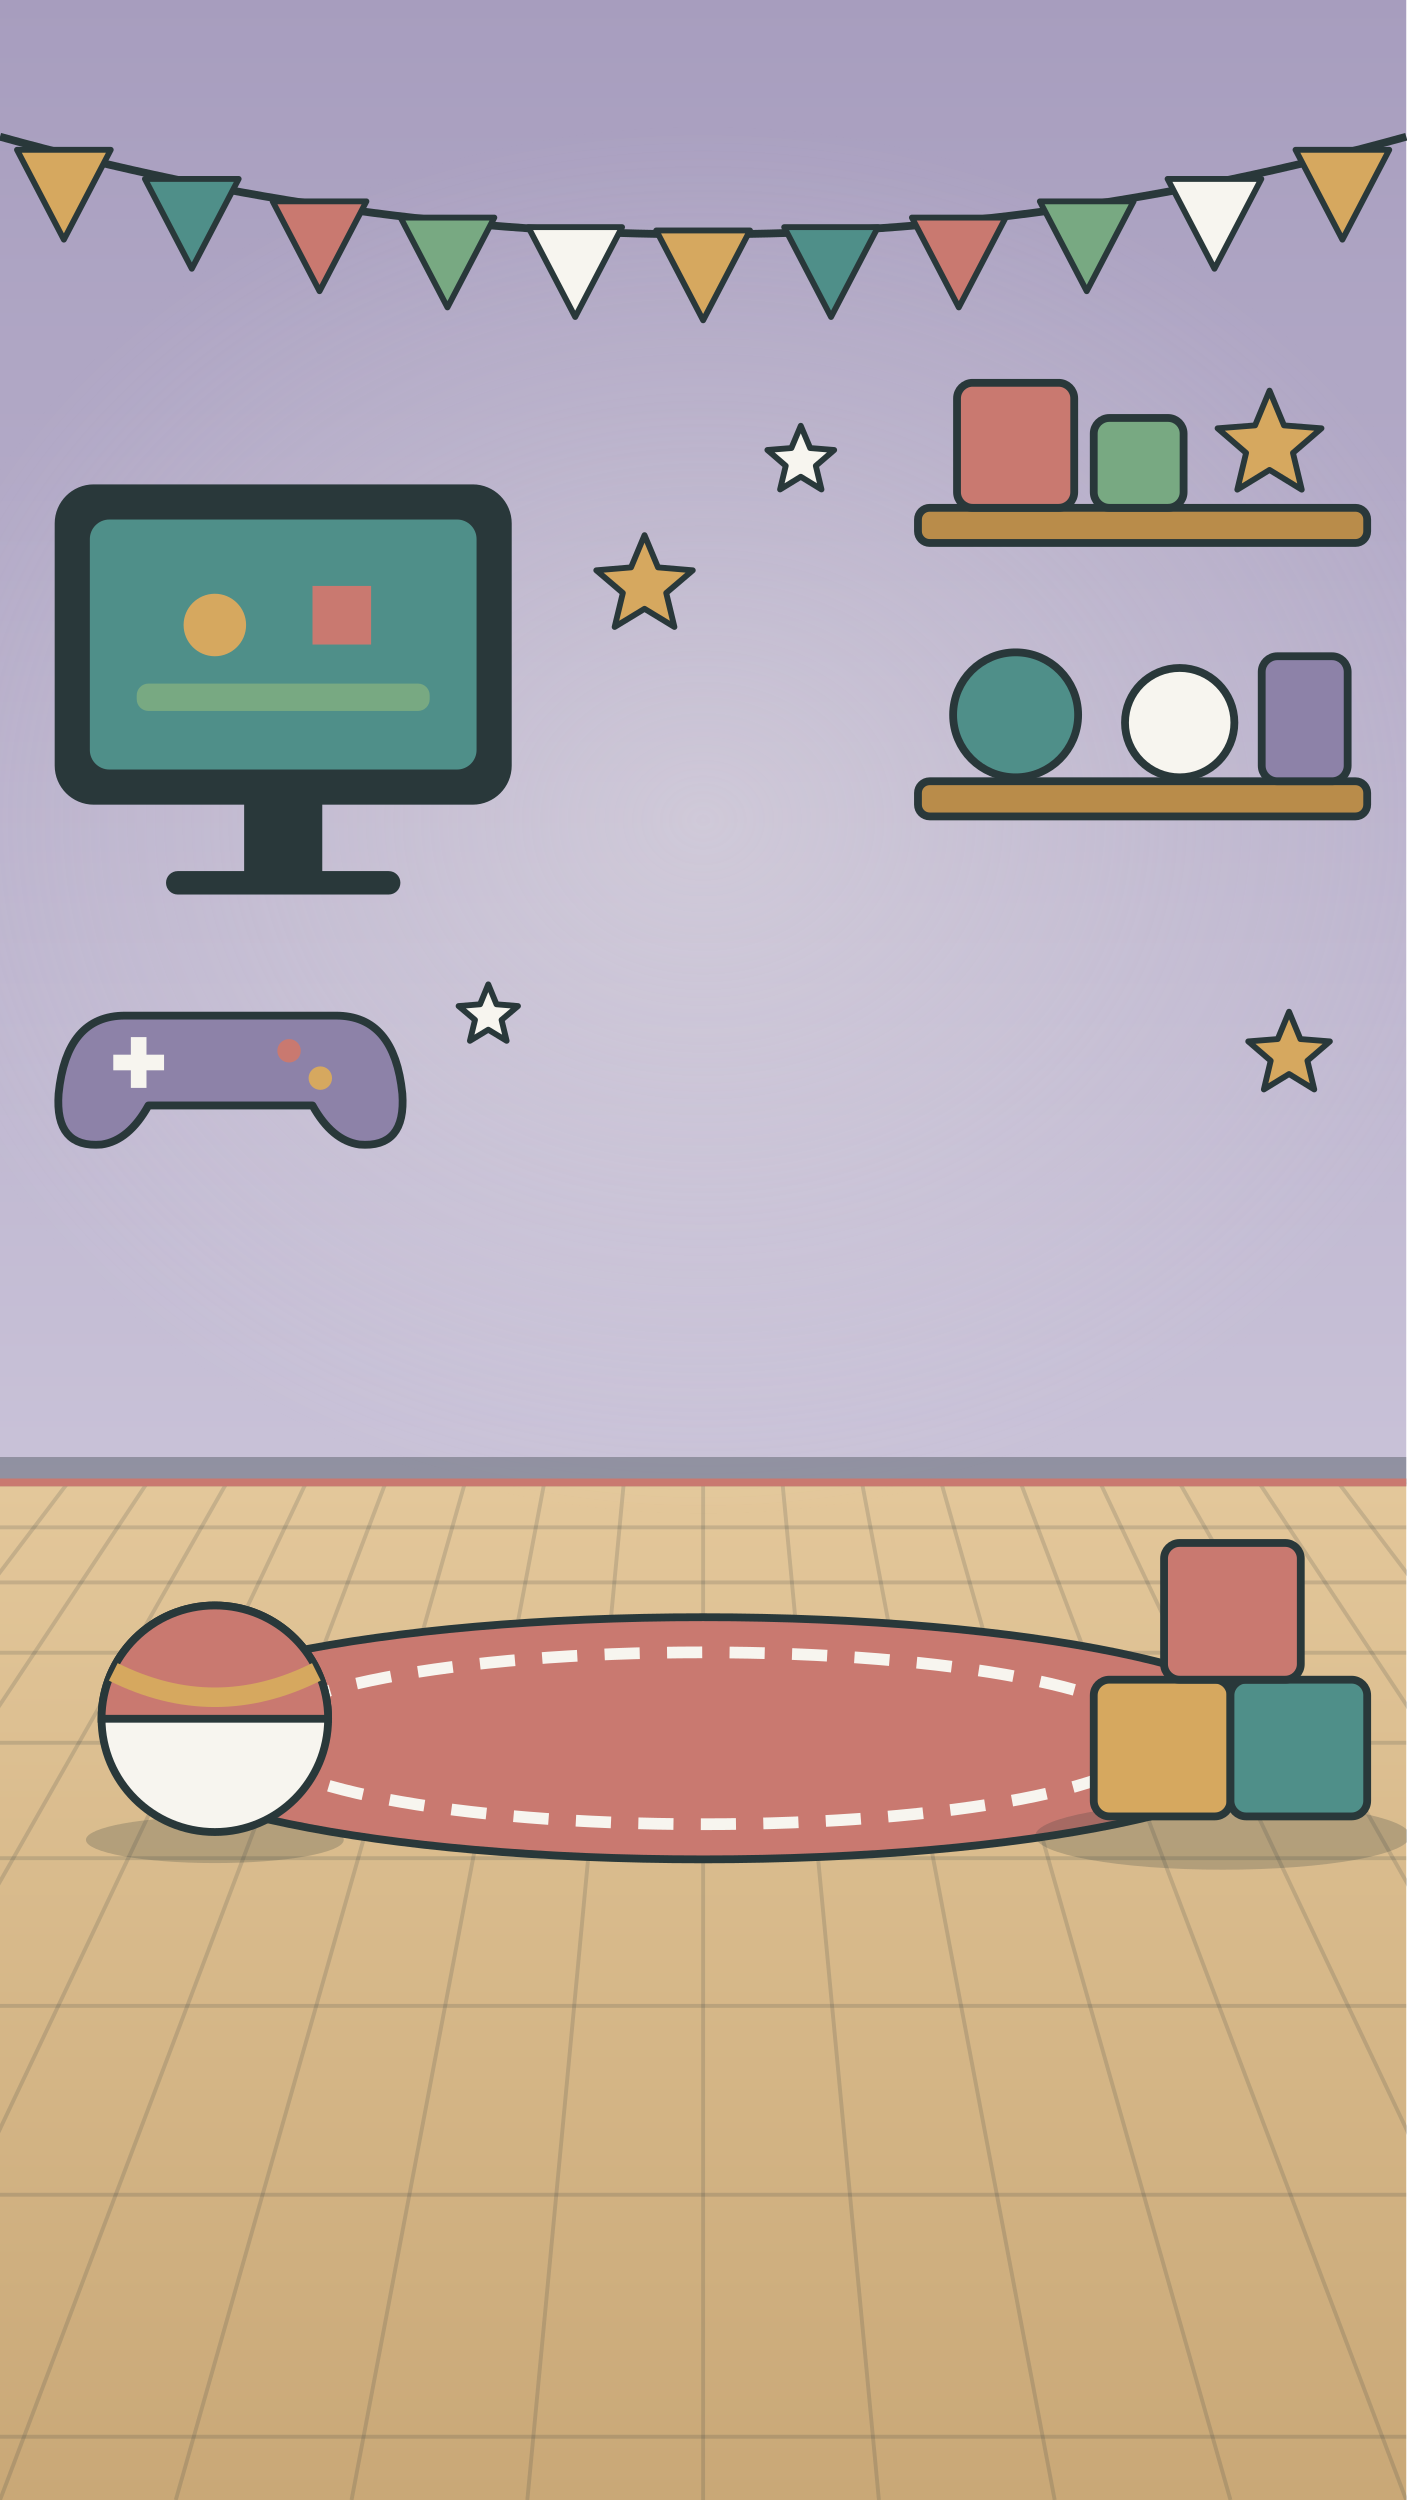
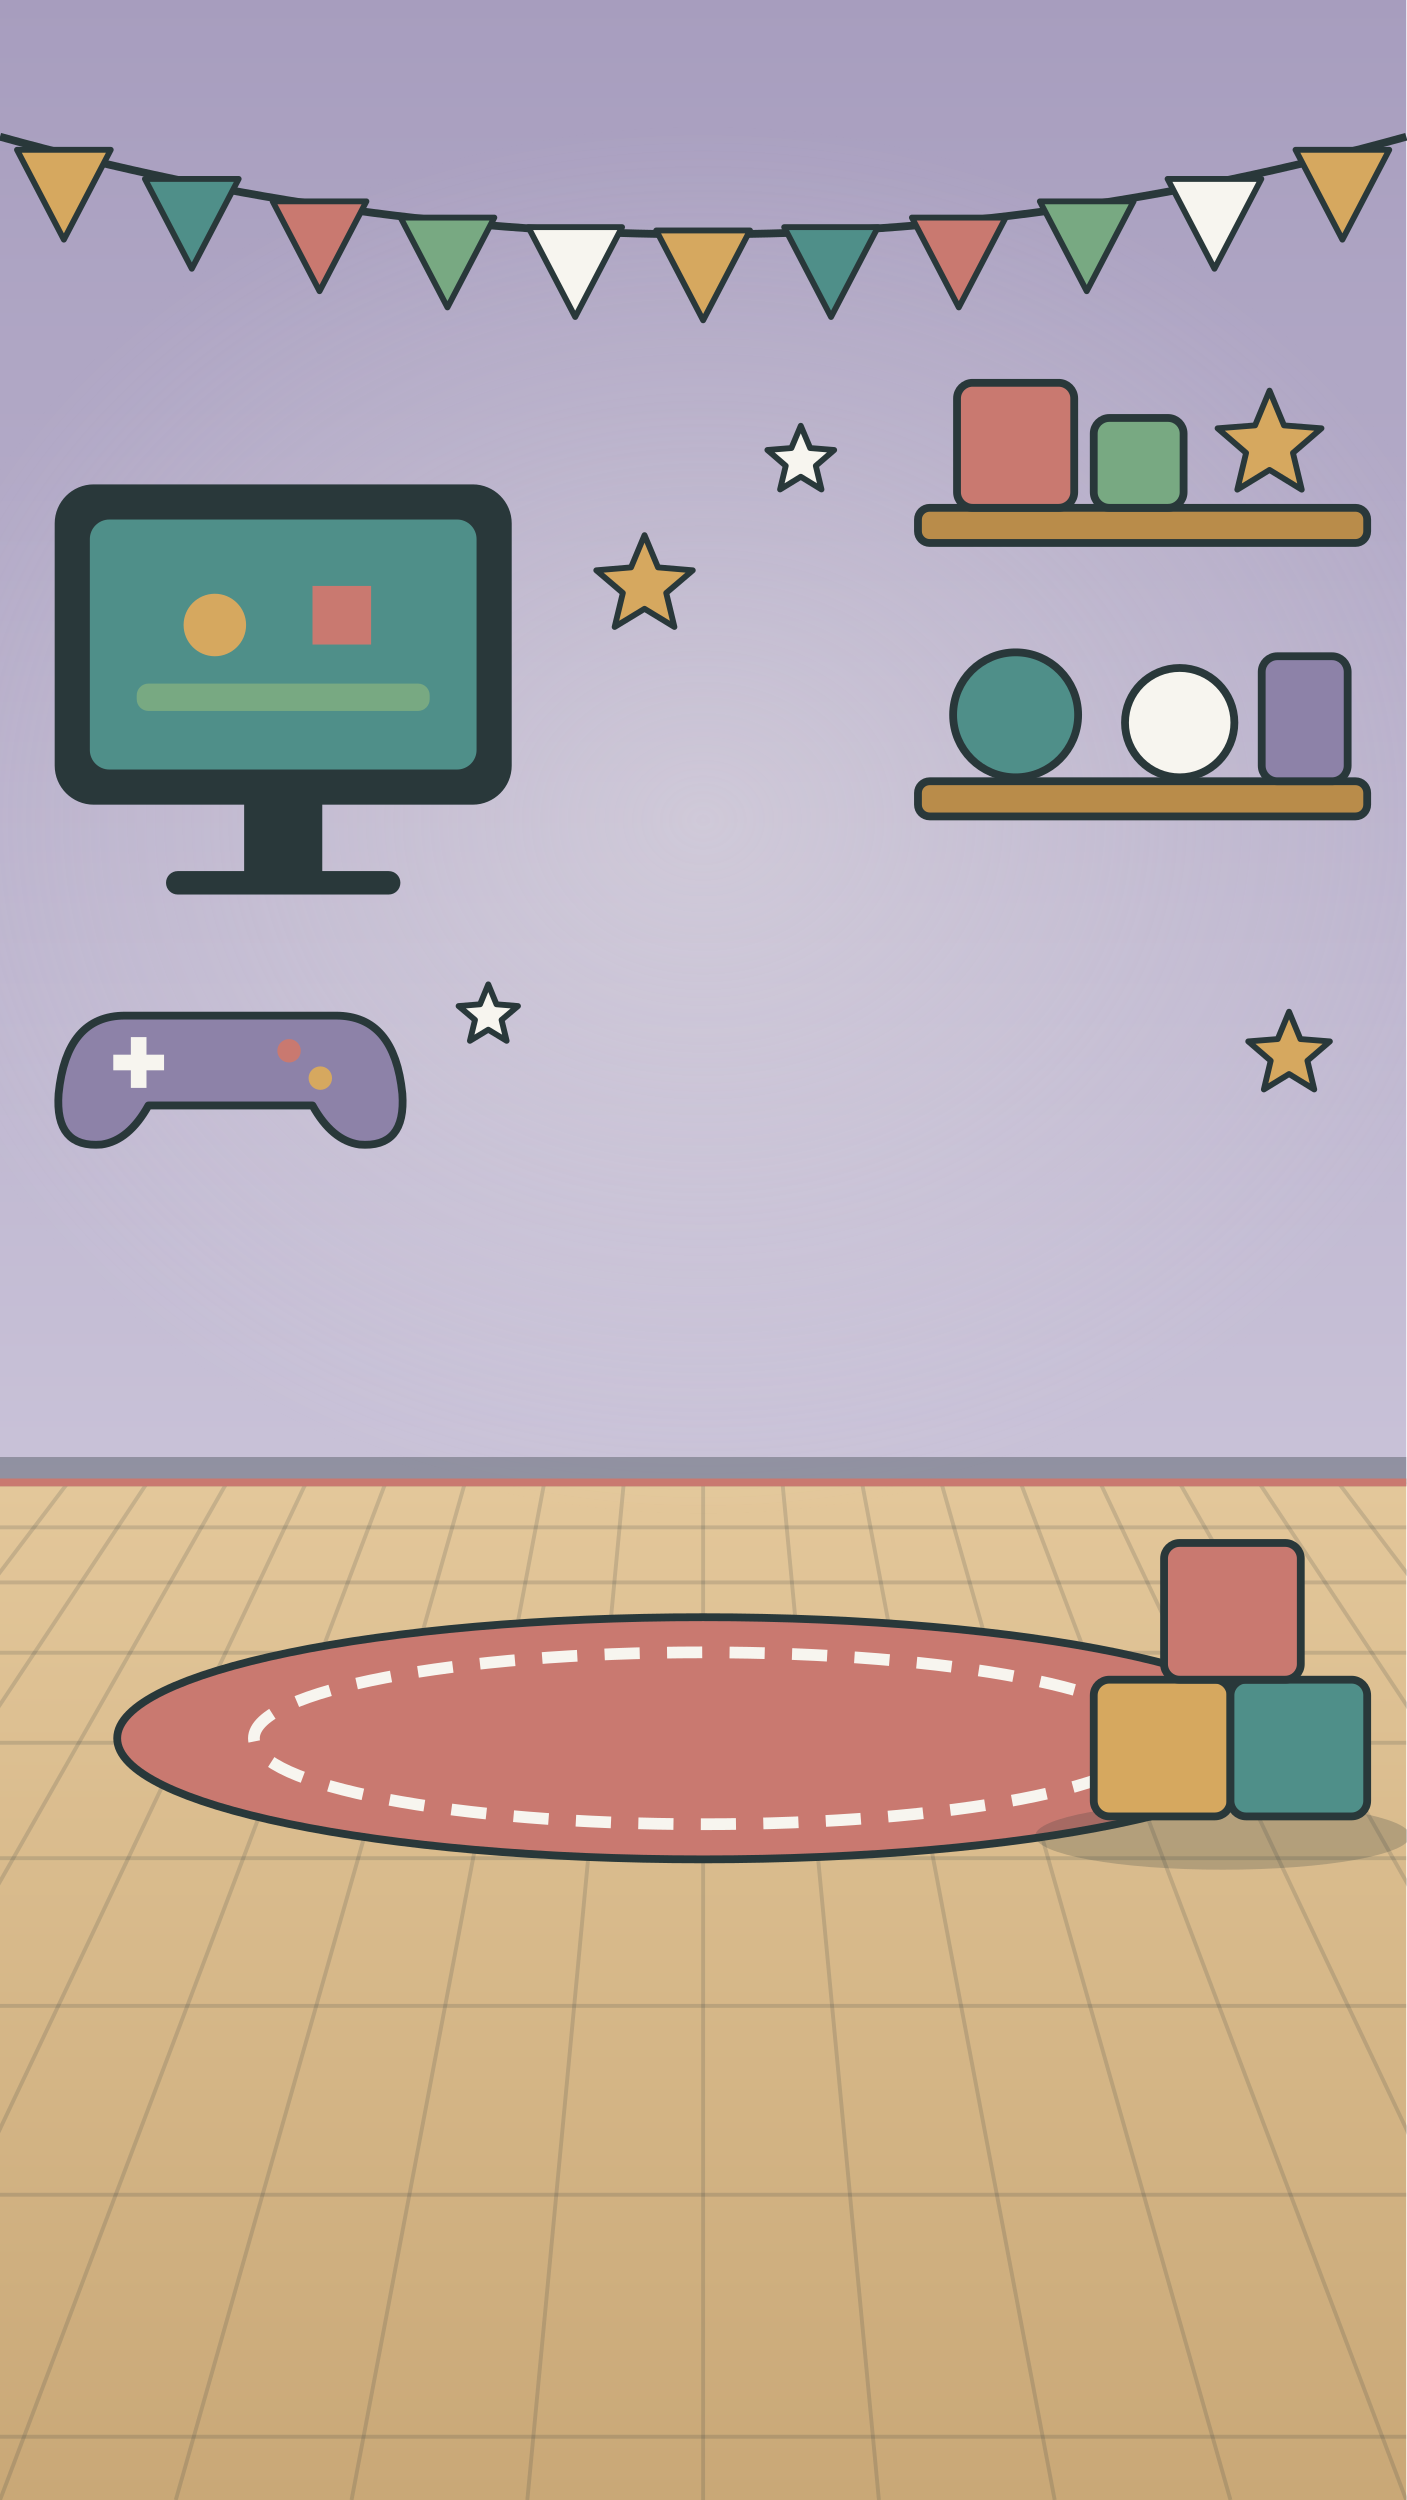
<svg xmlns="http://www.w3.org/2000/svg" width="720" height="1280" viewBox="0 0 720 1280">
  <defs>
    <linearGradient id="wall" x1="0" y1="0" x2="0" y2="1">
      <stop offset="0" stop-color="#A79DBE" />
      <stop offset="1" stop-color="#C9C2D8" />
    </linearGradient>
    <linearGradient id="floor" x1="0" y1="0" x2="0" y2="1">
      <stop offset="0" stop-color="#E3C79A" />
      <stop offset="1" stop-color="#C9A877" />
    </linearGradient>
    <radialGradient id="glow" cx="0.5" cy="0.5" r="0.5">
      <stop offset="0" stop-color="#F7F5EF" stop-opacity="0.35" />
      <stop offset="1" stop-color="#F7F5EF" stop-opacity="0" />
    </radialGradient>
  </defs>
  <rect width="720" height="760" fill="url(#wall)" />
  <rect y="760" width="720" height="520" fill="url(#floor)" />
  <ellipse cx="360" cy="420" rx="420" ry="360" fill="url(#glow)" />
  <line x1="-291.8" y1="760" x2="-1080" y2="1280" stroke="#29383A" stroke-opacity="0.16" stroke-width="2" />
  <line x1="-251.1" y1="760" x2="-990" y2="1280" stroke="#29383A" stroke-opacity="0.16" stroke-width="2" />
  <line x1="-210.3" y1="760" x2="-900" y2="1280" stroke="#29383A" stroke-opacity="0.16" stroke-width="2" />
  <line x1="-169.6" y1="760" x2="-810" y2="1280" stroke="#29383A" stroke-opacity="0.16" stroke-width="2" />
  <line x1="-128.8" y1="760" x2="-720" y2="1280" stroke="#29383A" stroke-opacity="0.16" stroke-width="2" />
  <line x1="-88.1" y1="760" x2="-630" y2="1280" stroke="#29383A" stroke-opacity="0.16" stroke-width="2" />
  <line x1="-47.4" y1="760" x2="-540" y2="1280" stroke="#29383A" stroke-opacity="0.16" stroke-width="2" />
  <line x1="-6.6" y1="760" x2="-450" y2="1280" stroke="#29383A" stroke-opacity="0.16" stroke-width="2" />
  <line x1="34.1" y1="760" x2="-360" y2="1280" stroke="#29383A" stroke-opacity="0.16" stroke-width="2" />
  <line x1="74.8" y1="760" x2="-270" y2="1280" stroke="#29383A" stroke-opacity="0.16" stroke-width="2" />
  <line x1="115.6" y1="760" x2="-180" y2="1280" stroke="#29383A" stroke-opacity="0.16" stroke-width="2" />
  <line x1="156.3" y1="760" x2="-90" y2="1280" stroke="#29383A" stroke-opacity="0.16" stroke-width="2" />
  <line x1="197.1" y1="760" x2="0" y2="1280" stroke="#29383A" stroke-opacity="0.16" stroke-width="2" />
  <line x1="237.8" y1="760" x2="90" y2="1280" stroke="#29383A" stroke-opacity="0.16" stroke-width="2" />
  <line x1="278.5" y1="760" x2="180" y2="1280" stroke="#29383A" stroke-opacity="0.16" stroke-width="2" />
  <line x1="319.3" y1="760" x2="270" y2="1280" stroke="#29383A" stroke-opacity="0.16" stroke-width="2" />
  <line x1="360.0" y1="760" x2="360" y2="1280" stroke="#29383A" stroke-opacity="0.16" stroke-width="2" />
  <line x1="400.7" y1="760" x2="450" y2="1280" stroke="#29383A" stroke-opacity="0.16" stroke-width="2" />
  <line x1="441.5" y1="760" x2="540" y2="1280" stroke="#29383A" stroke-opacity="0.16" stroke-width="2" />
  <line x1="482.2" y1="760" x2="630" y2="1280" stroke="#29383A" stroke-opacity="0.16" stroke-width="2" />
  <line x1="522.9" y1="760" x2="720" y2="1280" stroke="#29383A" stroke-opacity="0.16" stroke-width="2" />
  <line x1="563.7" y1="760" x2="810" y2="1280" stroke="#29383A" stroke-opacity="0.16" stroke-width="2" />
  <line x1="604.4" y1="760" x2="900" y2="1280" stroke="#29383A" stroke-opacity="0.16" stroke-width="2" />
  <line x1="645.2" y1="760" x2="990" y2="1280" stroke="#29383A" stroke-opacity="0.16" stroke-width="2" />
  <line x1="685.9" y1="760" x2="1080" y2="1280" stroke="#29383A" stroke-opacity="0.16" stroke-width="2" />
  <line x1="0" y1="760.0" x2="720" y2="760.0" stroke="#29383A" stroke-opacity="0.16" stroke-width="2" />
  <line x1="0" y1="782.0" x2="720" y2="782.0" stroke="#29383A" stroke-opacity="0.16" stroke-width="2" />
  <line x1="0" y1="810.2" x2="720" y2="810.2" stroke="#29383A" stroke-opacity="0.16" stroke-width="2" />
  <line x1="0" y1="846.2" x2="720" y2="846.2" stroke="#29383A" stroke-opacity="0.16" stroke-width="2" />
  <line x1="0" y1="892.3" x2="720" y2="892.3" stroke="#29383A" stroke-opacity="0.16" stroke-width="2" />
  <line x1="0" y1="951.4" x2="720" y2="951.4" stroke="#29383A" stroke-opacity="0.16" stroke-width="2" />
  <line x1="0" y1="1027.0" x2="720" y2="1027.0" stroke="#29383A" stroke-opacity="0.16" stroke-width="2" />
  <line x1="0" y1="1123.7" x2="720" y2="1123.7" stroke="#29383A" stroke-opacity="0.16" stroke-width="2" />
  <line x1="0" y1="1247.6" x2="720" y2="1247.6" stroke="#29383A" stroke-opacity="0.16" stroke-width="2" />
  <rect y="746" width="720" height="14" fill="#29383A" fill-opacity="0.35" />
  <rect y="757" width="720" height="4" fill="#C97970" />
  <path d="M0 70 Q360 170 720 70" fill="none" stroke="#29383A" stroke-width="4" />
  <polygon points="8.7,76.7 56.7,76.7 32.7,122.7" fill="#D6A85F" stroke="#29383A" stroke-width="3" stroke-linejoin="round" />
  <polygon points="74.2,91.6 122.2,91.6 98.2,137.6" fill="#4F8F89" stroke="#29383A" stroke-width="3" stroke-linejoin="round" />
  <polygon points="139.6,103.1 187.6,103.1 163.6,149.1" fill="#C97970" stroke="#29383A" stroke-width="3" stroke-linejoin="round" />
  <polygon points="205.1,111.4 253.1,111.4 229.1,157.4" fill="#78A982" stroke="#29383A" stroke-width="3" stroke-linejoin="round" />
  <polygon points="270.5,116.3 318.5,116.3 294.5,162.3" fill="#F7F5EF" stroke="#29383A" stroke-width="3" stroke-linejoin="round" />
  <polygon points="336.0,118.0 384.0,118.0 360.0,164.0" fill="#D6A85F" stroke="#29383A" stroke-width="3" stroke-linejoin="round" />
  <polygon points="401.5,116.3 449.5,116.3 425.5,162.3" fill="#4F8F89" stroke="#29383A" stroke-width="3" stroke-linejoin="round" />
  <polygon points="466.9,111.4 514.9,111.4 490.9,157.4" fill="#C97970" stroke="#29383A" stroke-width="3" stroke-linejoin="round" />
  <polygon points="532.4,103.1 580.4,103.1 556.4,149.1" fill="#78A982" stroke="#29383A" stroke-width="3" stroke-linejoin="round" />
  <polygon points="597.8,91.6 645.8,91.6 621.8,137.6" fill="#F7F5EF" stroke="#29383A" stroke-width="3" stroke-linejoin="round" />
  <polygon points="663.3,76.7 711.3,76.7 687.3,122.7" fill="#D6A85F" stroke="#29383A" stroke-width="3" stroke-linejoin="round" />
  <polygon points="330.0,274.0 336.9,290.5 354.7,292.0 341.1,303.6 345.3,321.0 330.0,311.7 314.7,321.0 318.9,303.6 305.3,292.0 323.1,290.5" fill="#D6A85F" stroke="#29383A" stroke-width="3" stroke-linejoin="round" />
  <polygon points="410.0,218.0 414.8,229.4 427.1,230.4 417.7,238.5 420.6,250.6 410.0,244.1 399.4,250.6 402.3,238.5 392.9,230.4 405.2,229.4" fill="#F7F5EF" stroke="#29383A" stroke-width="3" stroke-linejoin="round" />
  <polygon points="660.0,518.0 665.8,532.0 680.9,533.2 669.4,543.1 672.9,557.8 660.0,549.9 647.1,557.8 650.6,543.1 639.1,533.2 654.2,532.0" fill="#D6A85F" stroke="#29383A" stroke-width="3" stroke-linejoin="round" />
  <polygon points="250.0,504.0 254.2,514.2 265.2,515.1 256.8,522.2 259.4,532.9 250.0,527.2 240.6,532.9 243.2,522.2 234.8,515.1 245.8,514.2" fill="#F7F5EF" stroke="#29383A" stroke-width="3" stroke-linejoin="round" />
  <rect x="30" y="250" width="230" height="160" rx="18" fill="#29383A" stroke="#29383A" stroke-width="4" />
  <rect x="46" y="266" width="198" height="128" rx="10" fill="#4F8F89" />
  <rect x="70" y="350" width="150" height="14" rx="6" fill="#78A982" />
  <circle cx="110" cy="320" r="16" fill="#D6A85F" />
  <rect x="160" y="300" width="30" height="30" fill="#C97970" />
  <rect x="125" y="410" width="40" height="40" fill="#29383A" />
  <rect x="85" y="446" width="120" height="12" rx="6" fill="#29383A" />
  <path d="M64 520 q-30 0 -34 40 q-2 28 22 26 q14 -2 24 -20 l84 0 q10 18 24 20 q24 2 22 -26 q-4 -40 -34 -40 z" fill="#8D82A8" stroke="#29383A" stroke-width="4" stroke-linejoin="round" />
  <rect x="58" y="540" width="26" height="8" fill="#F7F5EF" />
  <rect x="67" y="531" width="8" height="26" fill="#F7F5EF" />
  <circle cx="148" cy="538" r="6" fill="#C97970" />
  <circle cx="164" cy="552" r="6" fill="#D6A85F" />
  <rect x="470" y="260" width="230" height="18" rx="6" fill="#B98C4A" stroke="#29383A" stroke-width="4" />
  <rect x="470" y="400" width="230" height="18" rx="6" fill="#B98C4A" stroke="#29383A" stroke-width="4" />
  <rect x="490" y="196" width="60" height="64" rx="8" fill="#C97970" stroke="#29383A" stroke-width="4" />
  <rect x="560" y="214" width="46" height="46" rx="8" fill="#78A982" stroke="#29383A" stroke-width="4" />
  <polygon points="650.0,200.0 657.4,217.8 676.6,219.3 662.0,231.9 666.5,250.7 650.0,240.6 633.5,250.7 638.0,231.9 623.4,219.3 642.6,217.8" fill="#D6A85F" stroke="#29383A" stroke-width="3" stroke-linejoin="round" />
  <circle cx="520" cy="366" r="32" fill="#4F8F89" stroke="#29383A" stroke-width="4" />
  <circle cx="604" cy="370" r="28" fill="#F7F5EF" stroke="#29383A" stroke-width="4" />
  <rect x="646" y="336" width="44" height="64" rx="8" fill="#8D82A8" stroke="#29383A" stroke-width="4" />
  <ellipse cx="360" cy="890" rx="300" ry="62" fill="#C97970" stroke="#29383A" stroke-width="4" />
  <ellipse cx="360" cy="890" rx="230" ry="44" fill="none" stroke="#F7F5EF" stroke-width="6" stroke-dasharray="18 14" />
  <ellipse cx="626" cy="940" rx="96" ry="17.3" fill="#29383A" fill-opacity="0.22" />
  <rect x="560" y="860" width="70" height="70" rx="8" fill="#D6A85F" stroke="#29383A" stroke-width="4" />
  <rect x="630" y="860" width="70" height="70" rx="8" fill="#4F8F89" stroke="#29383A" stroke-width="4" />
  <rect x="596" y="790" width="70" height="70" rx="8" fill="#C97970" stroke="#29383A" stroke-width="4" />
-   <ellipse cx="110" cy="942" rx="66" ry="11.9" fill="#29383A" fill-opacity="0.22" />
-   <circle cx="110" cy="880" r="58" fill="#F7F5EF" stroke="#29383A" stroke-width="4" />
-   <path d="M52 880 a58 58 0 0 1 116 0 z" fill="#C97970" stroke="#29383A" stroke-width="4" />
-   <path d="M58 856 q52 26 104 0" fill="none" stroke="#D6A85F" stroke-width="10" />
</svg>
